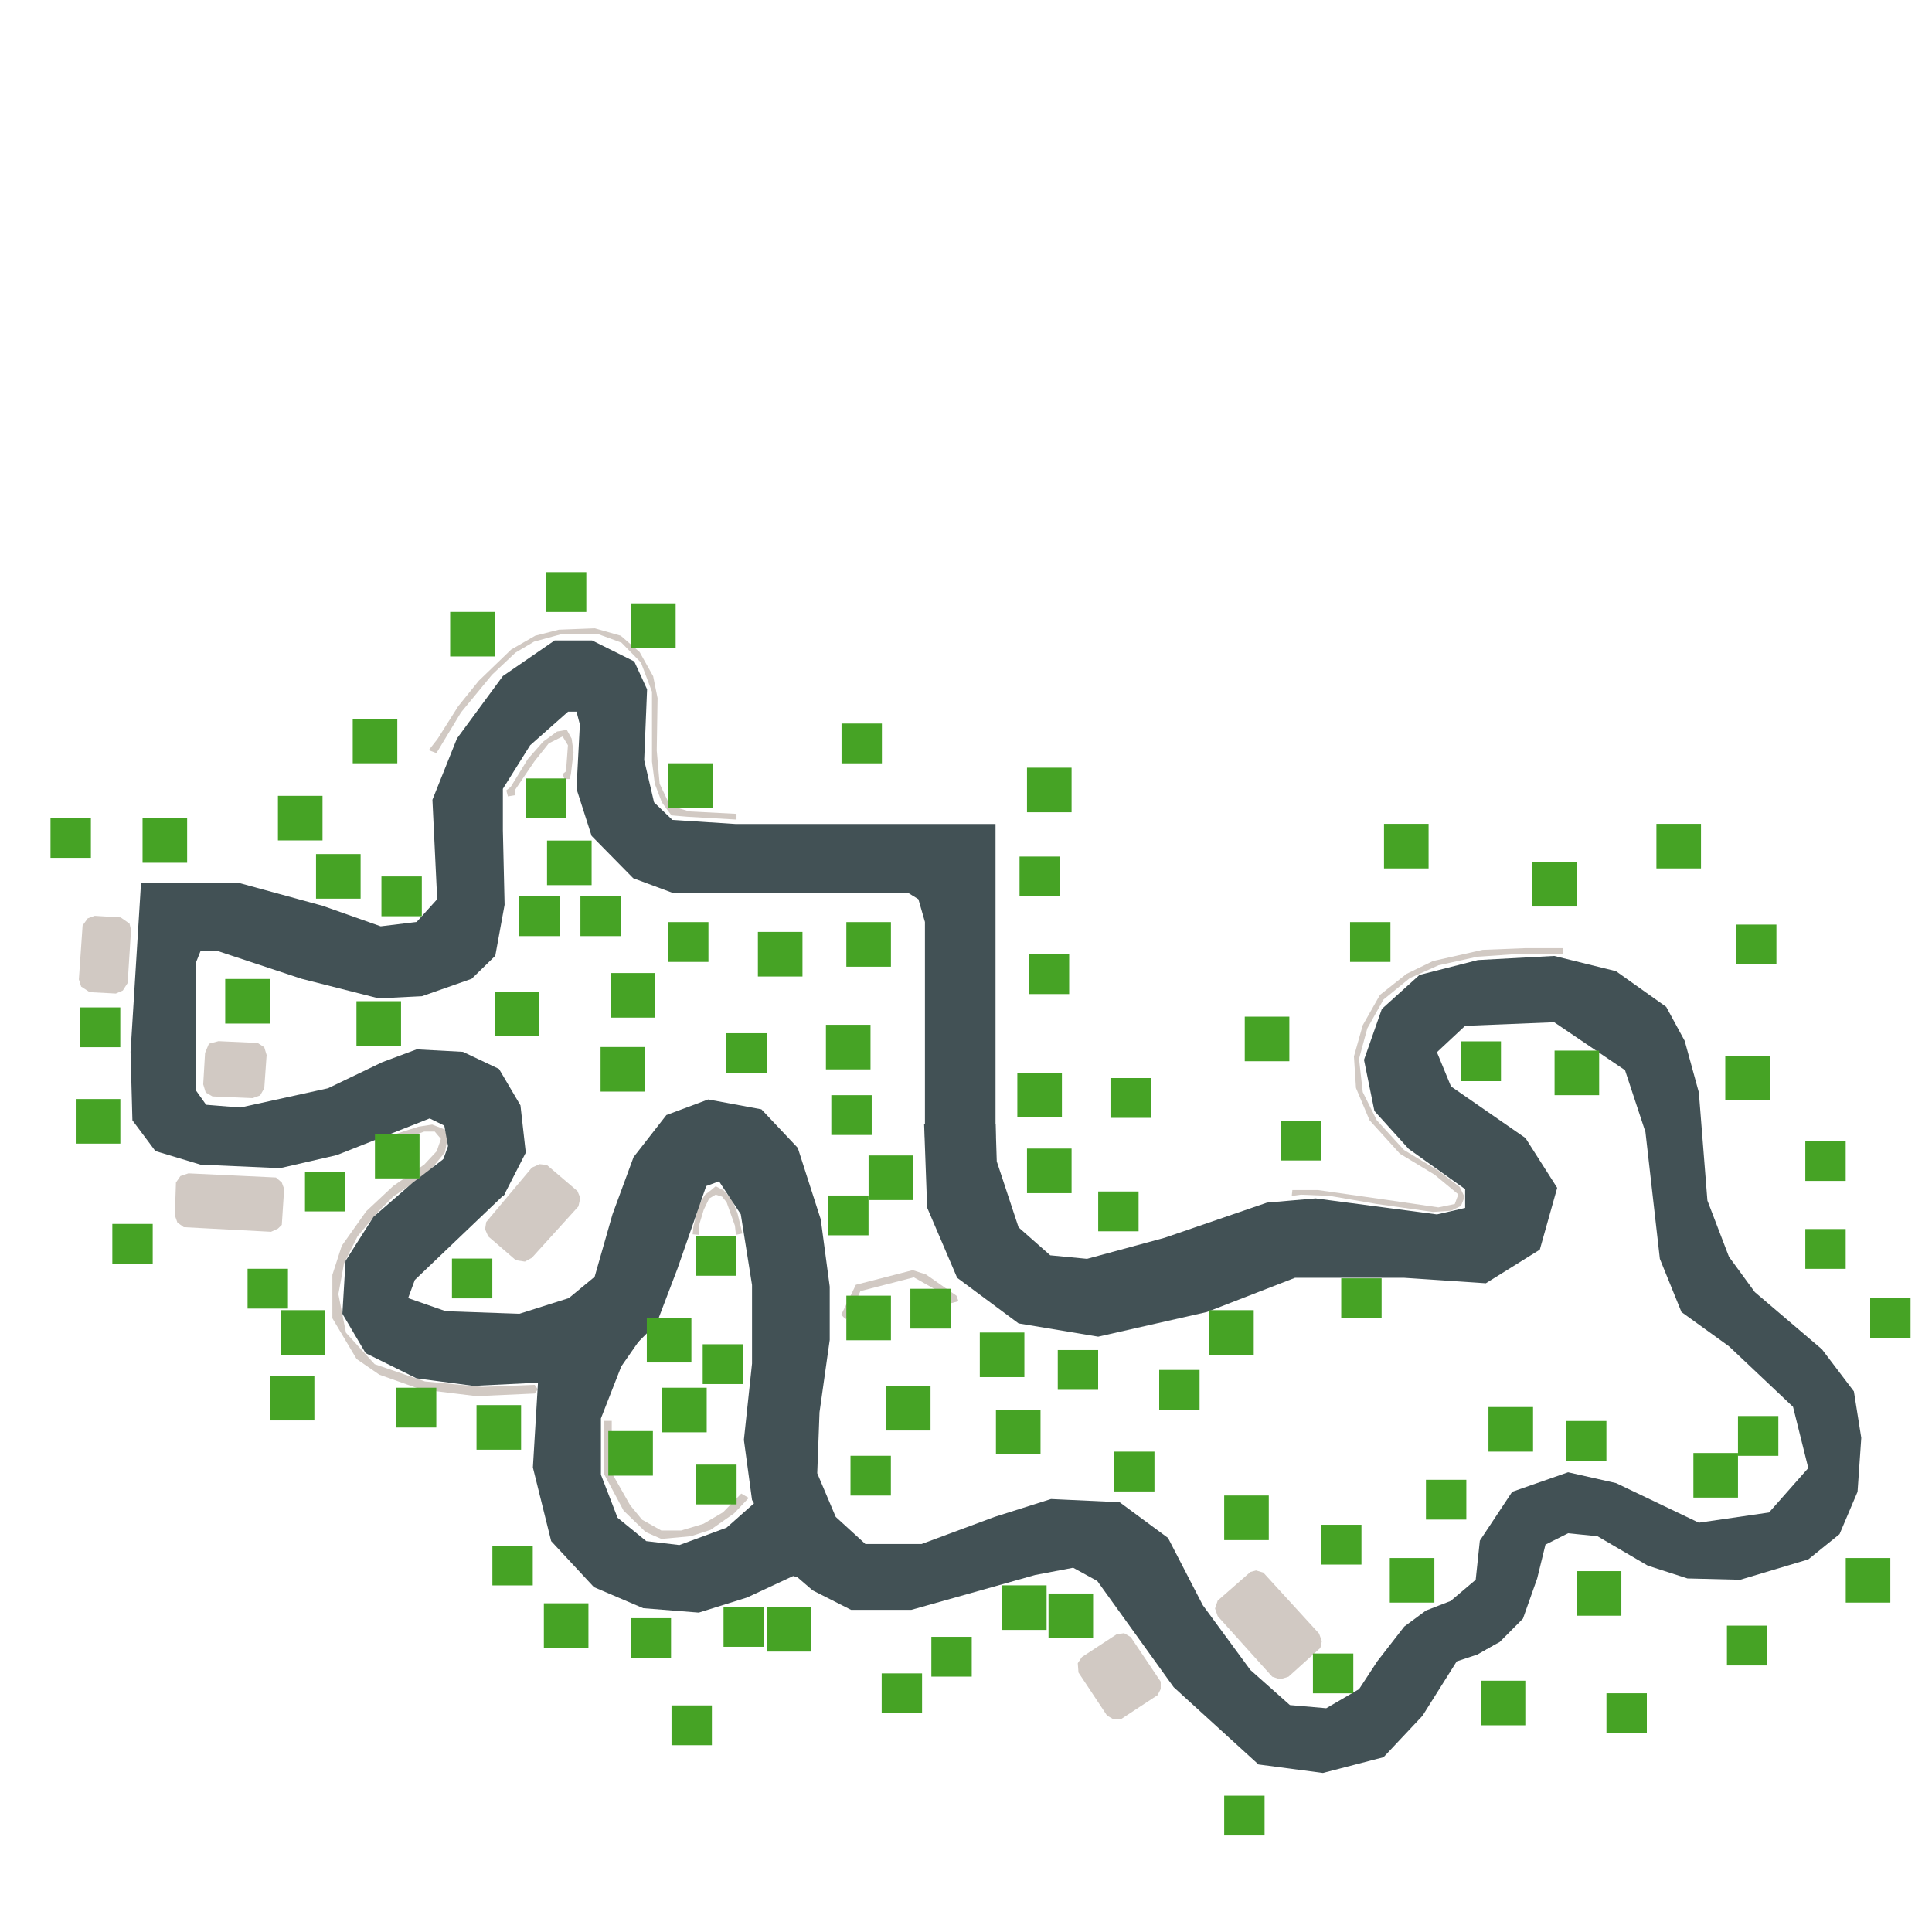
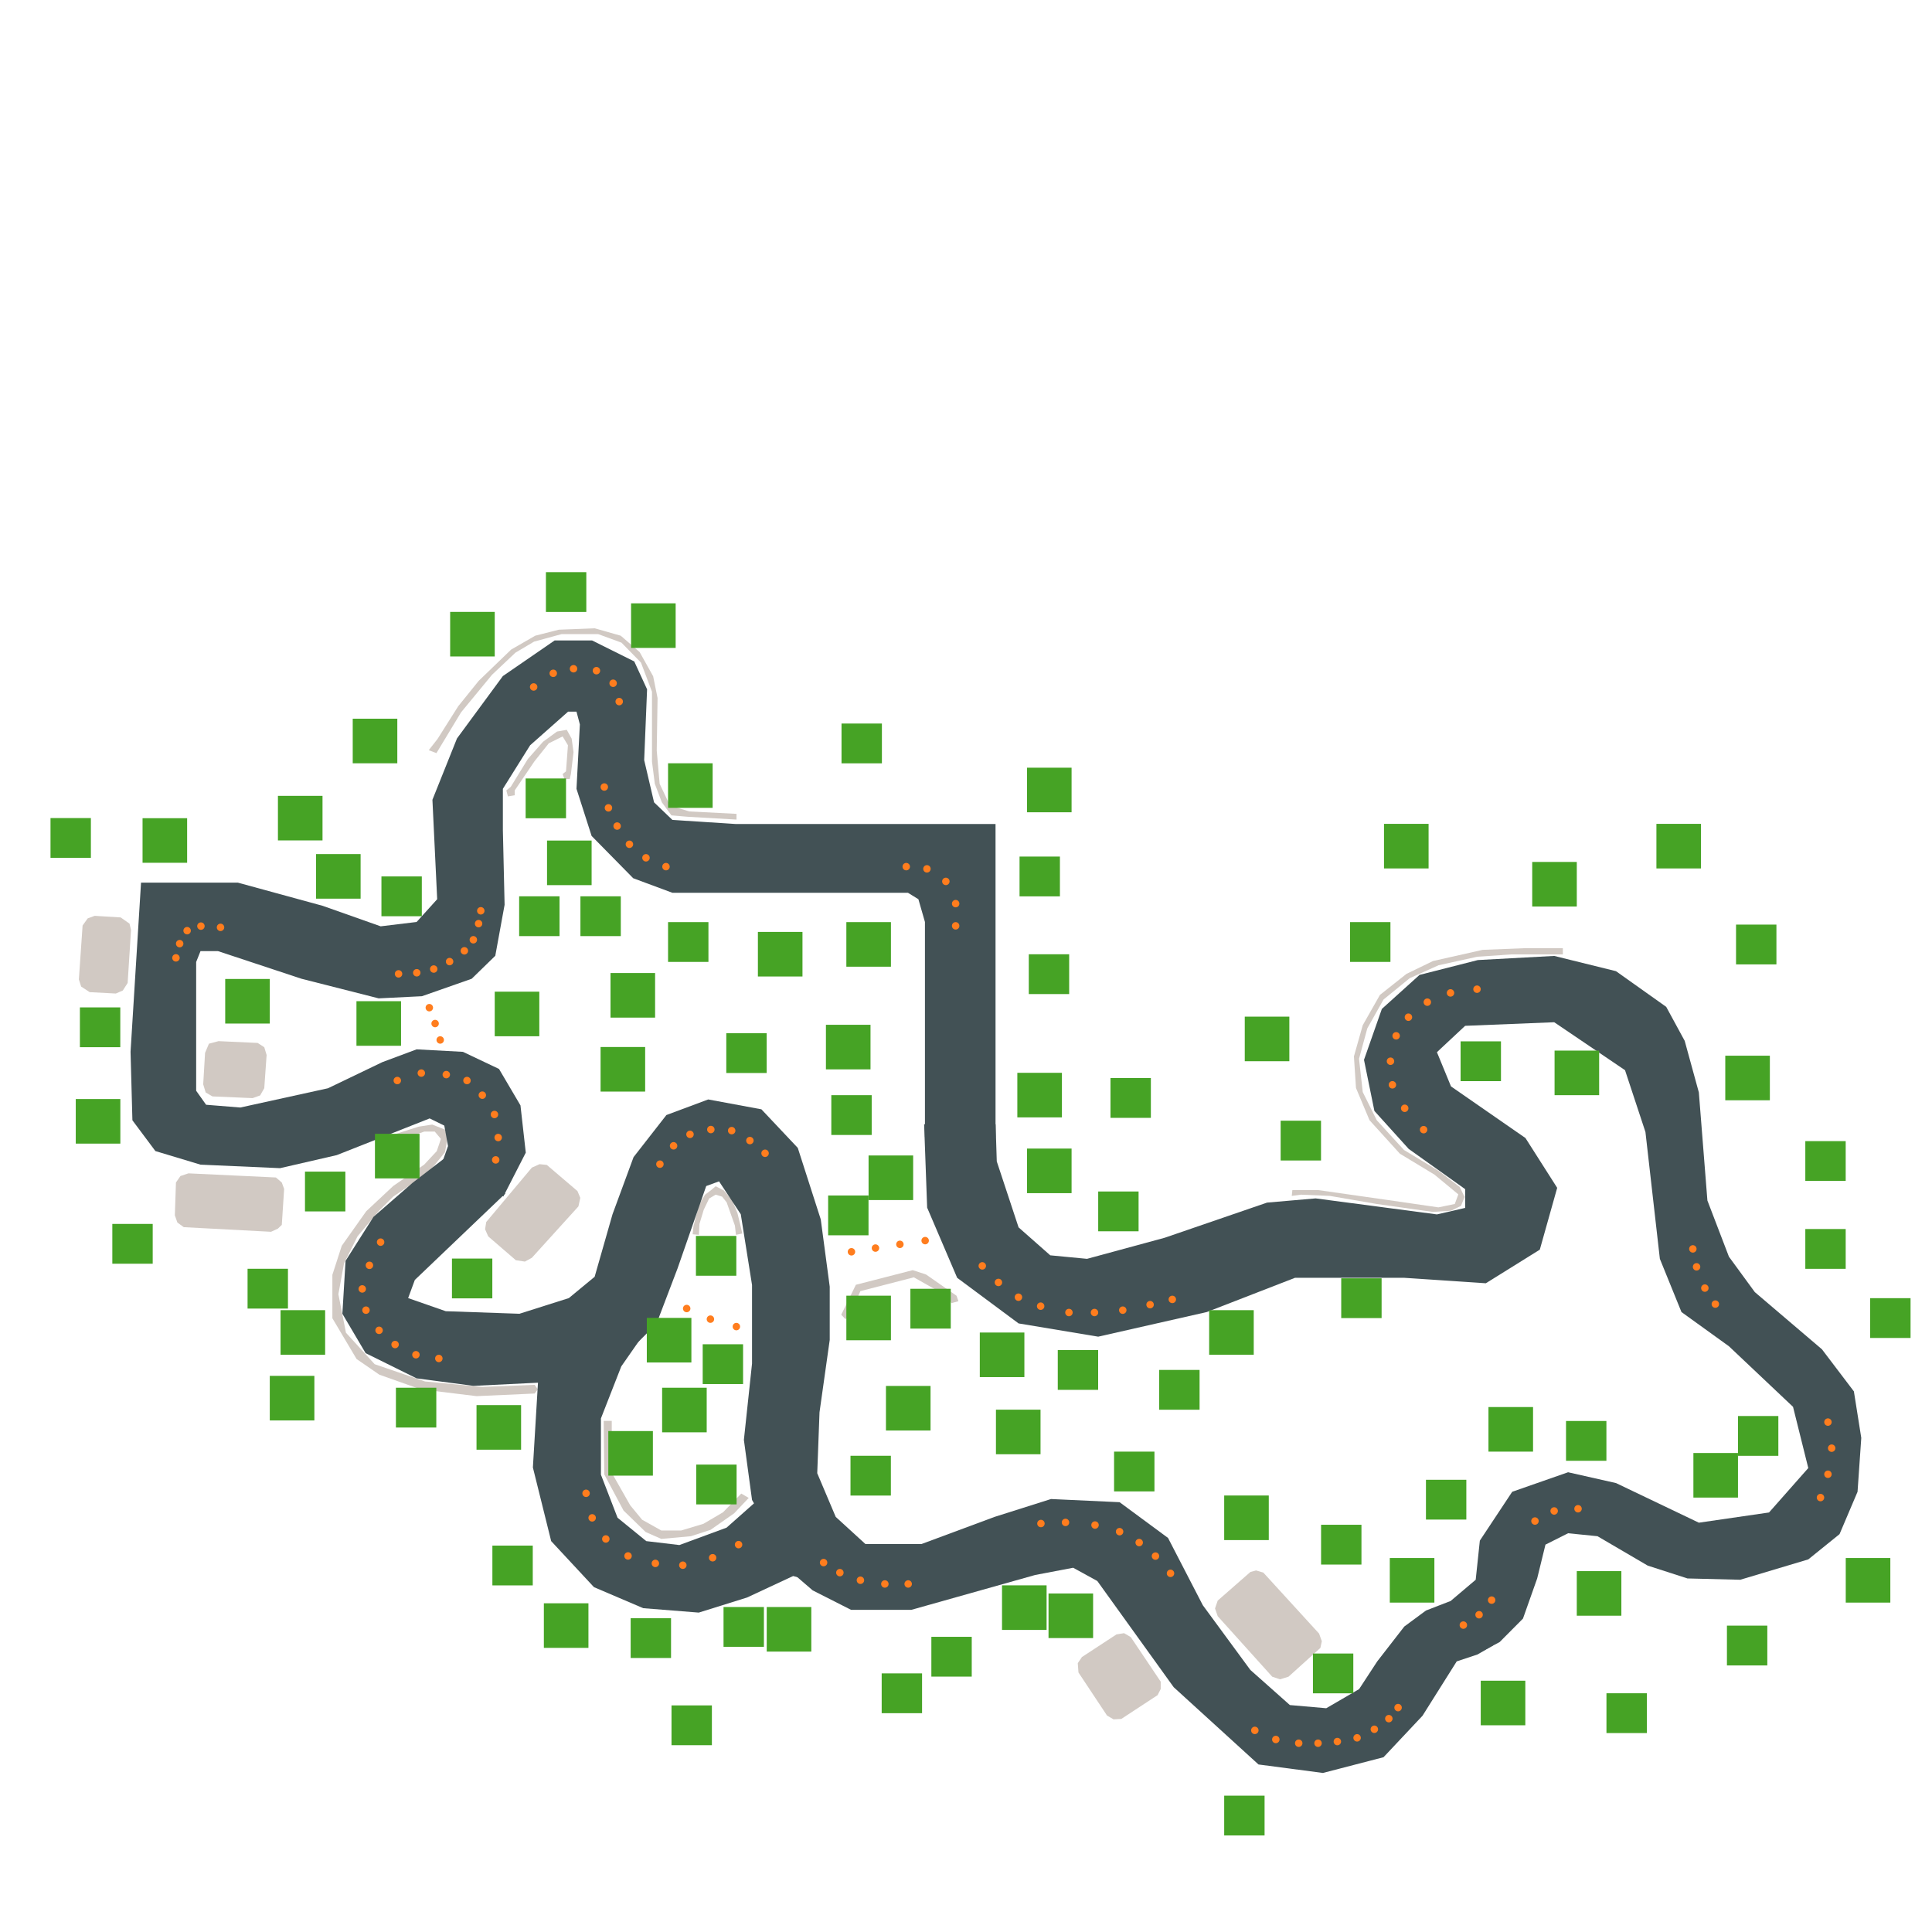
<svg xmlns="http://www.w3.org/2000/svg" width="14000" height="14000" viewBox="0 0 14000 14000" fill="none">
-   <rect x="6876" y="7912" width="135" height="70" transform="rotate(-90 6876 7912)" fill="#BF3232" />
+   <rect x="6930" y="7913" width="135" height="70" transform="rotate(-90 6930 7913)" fill="#BF3232" />
  <path d="M874.5 6648L686 6636.5L635.5 6655L598.5 6706.5L571.5 7097.5L588 7149L650 7189.5L839.5 7199.5L890 7177.5L925 7123L949.5 6739L938.5 6693L874.5 6648Z" fill="#D1C9C3" />
  <path d="M1867 7557.5L1583.5 7544.5L1514 7563L1486 7629.5L1472.5 7857.5L1490.5 7916.5L1539.5 7945L1830.5 7957.5L1885 7938L1915 7885.5L1932 7645L1915 7588.5L1867 7557.5Z" fill="#D1C9C3" />
  <path d="M1999.5 8532.5L1365.5 8502.5L1307.5 8522L1275 8569L1267 8807L1285.5 8859L1331.5 8892.5L1964 8926L2014 8903L2042 8876L2059 8615.5L2042 8569L1999.5 8532.5Z" fill="#D1C9C3" />
  <path d="M3523.5 8855L3854 8461L3910 8436L3962.5 8441.5L4184.5 8631L4205 8680L4191.5 8742L3854 9114.5L3803.5 9142L3738 9132L3538 8959.5L3515 8907.5L3523.5 8855Z" fill="#D1C9C3" />
  <path d="M8411 12186L8194 11863L8145.5 11834.5L8090.5 11843.5L7840 12007.5L7810 12052L7815 12119.5L8022 12431.5L8069 12459L8125.5 12456L8388.5 12283.5L8411 12239V12186Z" fill="#D1C9C3" />
  <path d="M8824 11598.5L9061 11391L9102 11380L9154.5 11395.5L9558.5 11837.5L9578.5 11893L9568 11941.5L9337 12150L9275.5 12169L9219 12150L8824 11711.5L8804.5 11655.5L8824 11598.5Z" fill="#D1C9C3" />
  <path d="M5068.5 8869L5064.5 8948L5019 8944L5025 8887L5064.5 8731L5109 8657L5151 8625.5L5186 8596L5244 8625.5L5305.5 8696.5L5343.5 8789.5L5366 8881.5L5379 8938.5L5333 8948L5325.5 8881.5L5265.5 8712.5L5233 8671.5L5186 8657L5138.5 8685L5099.5 8766.5L5068.5 8869Z" fill="#D1C9C3" />
  <path d="M6096 9527L6126.5 9559L6156.5 9537L6234.5 9356L6622 9256L6868 9395L6894 9443L6945 9429L6931.5 9389.5L6710.5 9235.5L6614 9204L6202 9310L6096 9527Z" fill="#D1C9C3" />
  <path d="M3034.5 8164L2844 8224.5L2854 8279.5L3073.5 8200H3150.5L3195 8253L3165 8341.5L3073.5 8439.5L2849.5 8594L2654 8777L2476.5 9027.5L2408.5 9238V9552.5L2584 9848L2749 9961.5L3048 10067.5L3453.5 10117L3874.5 10098L3897.5 10067.5L3874.5 10035L3495.5 10050L3079.5 10010.5L2715 9885.5L2507 9657.5L2452 9378L2493 9155L2591 8958.5L2743.5 8777L2849.5 8671L3057.5 8529.5L3132 8463.5L3224 8350L3244 8244L3224 8185L3132 8149L3034.5 8164Z" fill="#D1C9C3" />
  <path d="M4374.5 10296H4433V10672.5L4566.5 10907.5L4653 11012.5L4792 11090.5H4936.5L5097.5 11042L5239.5 10958.5L5371.5 10823L5425.5 10854.5L5320 10966L5148.5 11086L5006.5 11132L4792 11151.5L4678.5 11101.5L4518.5 10946L4379 10684.5L4374.5 10296Z" fill="#D1C9C3" />
  <path d="M3669 5727.5L3680.5 5771L3730 5762.5V5727.5L3872 5518L3976.5 5386.5L4077 5336.5L4115.5 5400.5L4101.5 5589.5L4077 5609L4090 5645H4128.5L4137 5609L4156 5450.5L4142.5 5352.5L4107 5288.5L4036.5 5301L3935 5375L3825 5500L3701 5702L3669 5727.5Z" fill="#D1C9C3" />
  <path d="M3341 5162L3162.5 5457.5L3107 5436L3170 5355.5L3320.5 5117.5L3469 4933.5L3704 4707L3878.5 4606.5L4049.5 4563L4310 4553L4498 4606.5L4635 4725L4733 4900.5L4765 5058.5L4759 5439L4780 5679.5L4855 5837.5L4995 5880L5337 5897.5V5939L4981 5918.5L4865.5 5908.5L4796 5814L4745 5679.5L4724.5 5518V5012.5L4644.5 4801L4503.5 4657L4334.5 4595H4069.5L3870 4649.5L3735 4729.5L3565.5 4889.5L3341 5162Z" fill="#D1C9C3" />
  <path d="M9365 8623.5L9360.5 8666L9427 8657L9636.5 8666L9976.5 8724.5L10382.5 8782L10515 8773.5L10587 8738L10613 8673.5L10577.5 8601L10423 8483.5L10173.5 8333L9976.5 8117.5L9875 7913.5L9848 7672.5L9908 7452L10025.5 7243L10215 7088.5L10424.5 6994.5L10704.5 6933L10951.5 6916H11325V6871H11047L10743.5 6883L10384 6964L10192 7057L9999.5 7209.5L9875 7429L9811 7655L9826 7884L9924 8117.5L10144 8360L10395 8512L10567.5 8655L10542 8724.5L10423 8749L10055 8695.5L9550 8623.5H9365Z" fill="#D1C9C3" />
  <path d="M1724 6396H1022L946 7622L959.5 8118L1126 8341L1453 8439.5L2029.5 8465L2440 8370.5L3113.5 8104.5L3219.5 8156.5L3246.5 8305L3198.5 8439.5L3647.5 8670L3810 8352.5L3771.5 8010L3616 7746L3354.5 7622L3019 7604L2771 7696.5L2376.5 7886L1741.5 8025.5L1493.5 8005.5L1421.5 7904V6971L1453 6892H1579L2185 7092.5L2744 7234.5L3057.5 7219L3418 7092.5L3589 6926L3656.5 6556.5L3644 6015.5V5716L3841.5 5400.5L4116.5 5157H4177.5L4202 5249.5L4177.5 5716L4287 6057.5L4588.5 6364L4872.5 6469.5H6579.5L6655 6516L6702.5 6681V8239H7214V5971H5330L4872.5 5941.5L4739.5 5814L4668 5508L4689 4995L4596 4793L4290.5 4641H4019L3644 4899L3311.5 5351L3133.5 5795.5L3168 6516L3019 6681L2758.5 6712.5L2338.5 6564L1724 6396Z" fill="#425155" />
  <path d="M4502 9901.5L4683 9641.5L3900 9992L3861.5 10634L3994 11167.5L4304 11501L4661 11653.5L5063.5 11685.5L5412.5 11576.5L5747.5 11420.5L5811.5 11437.5L5484.5 10875.5L5265 11070L4923 11196L4683 11167.5L4475 10998L4354.5 10686V10278.5L4502 9901.5Z" fill="#425155" />
  <path d="M3006 9275L3662 8648.5L3216.5 8396.5L2988.5 8572L2706.5 8817.5L2504 9136.5L2481 9520L2649.5 9805.5L3018.5 9988L3430.5 10042.5L3899.5 10019.5L4584.5 9765L4757.5 9591.5L4910 9191L5117.5 8594.5L5210.5 8560.5L5368 8799L5449.5 9311.5V9881L5390.5 10434L5449.5 10869L5759.5 11413L5889 11524.5L6167 11665.5H6604L7501 11413L7776.5 11360.5L7951.5 11456.5L8505 12226L9119.5 12786L9586.5 12847.5L10025.5 12733.5L10308 12433L10556 12039L10706.5 11989L10820.5 11923L10586 11572.5L10333 11670.5L10176 11786.5L9980 12039L9848.5 12240L9610.5 12378.5L9347 12355.5L9060.5 12101L8716 11632L8464 11144.5L8113 10885.5L7616 10862.5L7207 10992L6678 11188.5H6271L6056 10992L5922 10675.5L5938.5 10234L6012.5 9709.5V9323.5L5947.5 8836L5781 8318L5517.5 8038.5L5132 7967L4829 8080L4591 8385L4438.5 8799L4309 9252L4122 9406.5L3764 9520L3230 9501.5L2957.5 9406.5L3006 9275Z" fill="#425155" />
  <path d="M10867 11899L10693.5 11990.5L10514.5 11599L10693.5 11447.5L10723.5 11164L10958 10810L11363 10668.5L11710.5 10747L12310.5 11034L12819 10960L13103.5 10638L12993 10194.5L12528.5 9755.5L12184.5 9507.5L12028 9122L11923.5 8203L11775.5 7755L11262.5 7407.5L10617 7433.5L10412.5 7624.5L10514.5 7872.5L11054 8246.5L11284 8607.5L11158 9055.5L10767 9299L10175.5 9259.5H9384L8745 9507.5L7958 9686L7381 9590L6936 9259.5L6718.5 8751L6696.5 8147H7214.5L7223 8416L7381 8894L7610.5 9096.5L7877 9122L8440.5 8969L9181.5 8714.5L9533.5 8684L10412.5 8800L10617 8753V8617L10208 8325.5L9959.5 8050.5L9884 7680L10013.5 7311L10286.5 7064.5L10709 6957L11262.5 6927L11710 7037.5L12074 7296L12208 7542.5L12310.5 7916L12372.5 8699.5L12528.5 9106.5L12716 9363L13202.5 9777.5L13434 10082.5L13487.5 10419.5L13460.5 10810L13330 11117L13103.5 11300L12610.5 11447.5L12228 11438L11940 11345L11576 11132L11363 11110.5L11199 11193L11139 11438L11036 11729L10867 11899Z" fill="#425155" />
  <rect x="6133" y="6682" width="323.05" height="323.05" fill="#46A325" />
  <rect x="6294" y="8373" width="323.05" height="323.05" fill="#46A325" />
  <rect x="7442" y="5563" width="323.05" height="323.05" fill="#46A325" />
  <rect x="4841" y="5531" width="323.05" height="323.05" fill="#46A325" />
  <rect x="4424" y="7051" width="323.05" height="323.05" fill="#46A325" />
  <rect x="5492" y="6753" width="323.05" height="323.05" fill="#46A325" />
  <rect x="5985" y="7426" width="323.05" height="323.05" fill="#46A325" />
  <rect x="7442" y="8323" width="323.05" height="323.05" fill="#46A325" />
  <rect x="7372" y="7774" width="323.05" height="323.05" fill="#46A325" />
  <rect x="6420" y="10043" width="323.05" height="323.05" fill="#46A325" />
  <rect x="2583" y="7255" width="323.05" height="323.05" fill="#46A325" />
  <rect x="3964" y="6091" width="323.05" height="323.05" fill="#46A325" />
  <rect x="2290" y="6189" width="323.05" height="323.05" fill="#46A325" />
  <rect x="4573" y="4372" width="323.05" height="323.05" fill="#46A325" />
  <rect x="3262" y="4434" width="323.05" height="323.05" fill="#46A325" />
  <rect x="4352" y="7587" width="323.05" height="323.05" fill="#46A325" />
  <rect x="6133" y="9389" width="323.05" height="323.05" fill="#46A325" />
  <rect x="7100" y="9656" width="323.05" height="323.05" fill="#46A325" />
  <rect x="8762" y="9494" width="323.05" height="323.05" fill="#46A325" />
  <rect x="7217" y="10215" width="323.05" height="323.05" fill="#46A325" />
  <rect x="8871" y="10837" width="323.05" height="323.05" fill="#46A325" />
  <rect x="10071" y="11290" width="323.05" height="323.05" fill="#46A325" />
  <rect x="10786" y="10196" width="323.05" height="323.05" fill="#46A325" />
  <rect x="12271" y="10529" width="323.05" height="323.05" fill="#46A325" />
  <rect x="11265" y="7613" width="323.05" height="323.05" fill="#46A325" />
  <rect x="11103" y="6246" width="323.05" height="323.05" fill="#46A325" />
  <rect x="9020" y="7367" width="323.05" height="323.05" fill="#46A325" />
  <rect x="12502" y="7650" width="323.05" height="323.05" fill="#46A325" />
  <rect x="10029" y="5970" width="323.05" height="323.05" fill="#46A325" />
  <rect x="12003" y="5970" width="323.05" height="323.05" fill="#46A325" />
  <rect x="4408" y="10370" width="323.05" height="323.05" fill="#46A325" />
  <rect x="4687" y="9550" width="323.05" height="323.05" fill="#46A325" />
  <rect x="4798" y="10056" width="323.05" height="323.05" fill="#46A325" />
  <rect x="3453" y="10182" width="323.05" height="323.05" fill="#46A325" />
  <rect x="3941" y="11618" width="323.05" height="323.05" fill="#46A325" />
  <rect x="5556" y="11645" width="323.05" height="323.05" fill="#46A325" />
  <rect x="7261" y="11488" width="323.05" height="323.05" fill="#46A325" />
  <rect x="549" y="7964" width="323.05" height="323.05" fill="#46A325" />
  <rect x="1955" y="9970" width="323.05" height="323.05" fill="#46A325" />
  <rect x="1033" y="5929" width="323.05" height="323.05" fill="#46A325" />
  <rect x="2556" y="5208" width="323.05" height="323.05" fill="#46A325" />
  <rect x="3585" y="7186" width="323.05" height="323.05" fill="#46A325" />
  <rect x="1632" y="7094" width="323.05" height="323.05" fill="#46A325" />
  <rect x="2717" y="8216" width="323.05" height="323.05" fill="#46A325" />
  <rect x="2033" y="9494" width="323.05" height="323.05" fill="#46A325" />
  <rect x="7598" y="11547" width="323.05" height="323.05" fill="#46A325" />
  <rect x="10730" y="12179" width="323.05" height="323.05" fill="#46A325" />
  <rect x="13375" y="11290" width="323.05" height="323.05" fill="#46A325" />
  <rect x="11426" y="11385" width="323.05" height="323.05" fill="#46A325" />
  <rect x="2014" y="5767" width="323.05" height="323.05" fill="#46A325" />
  <rect x="3809" y="5641" width="292.6" height="288.4" fill="#46A325" />
  <rect x="3762" y="6495" width="292.6" height="288.4" fill="#46A325" />
  <rect x="3956" y="4146" width="292.6" height="288.4" fill="#46A325" />
  <rect x="5263" y="7487" width="292.6" height="288.4" fill="#46A325" />
  <rect x="3275" y="9120" width="292.6" height="288.4" fill="#46A325" />
  <rect x="5043" y="8956" width="292.6" height="288.4" fill="#46A325" />
  <rect x="5092" y="9741" width="292.6" height="288.4" fill="#46A325" />
  <rect x="2869" y="10056" width="292.6" height="288.4" fill="#46A325" />
  <rect x="1794" y="9194" width="292.6" height="288.4" fill="#46A325" />
  <rect x="2210" y="8490" width="292.6" height="288.4" fill="#46A325" />
  <rect x="814" y="8869" width="292.6" height="288.4" fill="#46A325" />
  <rect x="3568" y="11200" width="292.6" height="288.4" fill="#46A325" />
  <rect x="5045" y="10613" width="292.6" height="288.4" fill="#46A325" />
  <rect x="4570" y="11726" width="292.6" height="288.4" fill="#46A325" />
  <rect x="5243" y="11645" width="292.6" height="288.4" fill="#46A325" />
  <rect x="4866" y="12358" width="292.6" height="288.4" fill="#46A325" />
  <rect x="6389" y="12126" width="292.6" height="288.4" fill="#46A325" />
  <rect x="6163" y="10549" width="292.6" height="288.4" fill="#46A325" />
  <rect x="9514" y="11982" width="292.6" height="288.4" fill="#46A325" />
  <rect x="11348" y="10297" width="292.6" height="288.4" fill="#46A325" />
  <rect x="12514" y="11780" width="292.6" height="288.4" fill="#46A325" />
  <rect x="13552" y="9407" width="292.6" height="288.4" fill="#46A325" />
  <rect x="13082" y="8269" width="292.6" height="288.4" fill="#46A325" />
  <rect x="13082" y="8906" width="292.6" height="288.4" fill="#46A325" />
  <rect x="12580" y="6700" width="292.6" height="288.4" fill="#46A325" />
  <rect x="9783" y="6682" width="292.6" height="288.4" fill="#46A325" />
  <rect x="8047" y="7812" width="292.6" height="288.4" fill="#46A325" />
  <rect x="7388" y="6207" width="292.6" height="288.4" fill="#46A325" />
  <rect x="6024" y="7936" width="292.6" height="288.4" fill="#46A325" />
  <rect x="6001" y="8663" width="292.6" height="288.4" fill="#46A325" />
  <rect x="11641" y="12270" width="292.6" height="288.4" fill="#46A325" />
  <rect x="8871" y="13012" width="292.6" height="288.4" fill="#46A325" />
  <rect x="6749" y="11861" width="292.6" height="288.4" fill="#46A325" />
  <rect x="8073" y="10519" width="292.6" height="288.4" fill="#46A325" />
  <rect x="9573" y="11049" width="292.6" height="288.4" fill="#46A325" />
  <rect x="10333" y="10723" width="292.6" height="288.4" fill="#46A325" />
  <rect x="8400" y="9927" width="292.6" height="288.4" fill="#46A325" />
  <rect x="7665" y="9783" width="292.6" height="288.4" fill="#46A325" />
  <rect x="6597" y="9339" width="292.6" height="288.4" fill="#46A325" />
  <rect x="12594" y="10261" width="292.6" height="288.4" fill="#46A325" />
  <rect x="10584" y="7546" width="292.6" height="288.4" fill="#46A325" />
  <rect x="9719" y="9263" width="292.6" height="288.4" fill="#46A325" />
  <rect x="7958" y="8634" width="292.6" height="288.4" fill="#46A325" />
  <rect x="9280" y="8121" width="292.6" height="288.4" fill="#46A325" />
  <rect x="7455" y="6915" width="292.6" height="288.4" fill="#46A325" />
  <rect x="6098" y="5243" width="292.6" height="288.4" fill="#46A325" />
  <rect x="4206" y="6495" width="292.6" height="288.4" fill="#46A325" />
  <rect x="2764" y="6351" width="292.6" height="288.4" fill="#46A325" />
  <rect x="579" y="7300" width="292.6" height="288.4" fill="#46A325" />
  <rect x="366" y="5928" width="292.6" height="288.4" fill="#46A325" />
  <rect x="4841" y="6682" width="292.6" height="288.4" fill="#46A325" />
+   <rect x="4654" y="6189" width="54" height="54" rx="27" fill="#FF7D1E" />
+   <rect x="4534" y="6091" width="54" height="54" rx="27" fill="#FF7D1E" />
+   <rect x="4445" y="5959" width="54" height="54" rx="27" fill="#FF7D1E" />
+   <rect x="4382" y="5827" width="54" height="54" rx="27" fill="#FF7D1E" />
+   <rect x="4352" y="5676" width="54" height="54" rx="27" fill="#FF7D1E" />
+   <rect x="4460" y="5057" width="54" height="54" rx="27" fill="#FF7D1E" />
+   <rect x="4416" y="4924" width="54" height="54" rx="27" fill="#FF7D1E" />
+   <rect x="4295" y="4833" width="54" height="54" rx="27" fill="#FF7D1E" />
+   <rect x="4129" y="4819" width="54" height="54" rx="27" fill="#FF7D1E" />
+   <rect x="3982" y="4852" width="54" height="54" rx="27" fill="#FF7D1E" />
+   <rect x="3840" y="4951" width="54" height="54" rx="27" fill="#FF7D1E" />
+   <rect x="3338" y="6863" width="54" height="54" rx="27" fill="#FF7D1E" />
+   <rect x="3231" y="6941" width="54" height="54" rx="27" fill="#FF7D1E" />
+   <rect x="3441" y="6666" width="54" height="54" rx="27" fill="#FF7D1E" />
+   <rect x="3116" y="6995" width="54" height="54" rx="27" fill="#FF7D1E" />
+   <rect x="3403" y="6783" width="54" height="54" rx="27" fill="#FF7D1E" />
+   <rect x="2861" y="7030" width="54" height="54" rx="27" fill="#FF7D1E" />
+   <rect x="3457" y="6573" width="54" height="54" rx="27" fill="#FF7D1E" />
+   <rect x="2993" y="7022" width="54" height="54" rx="27" fill="#FF7D1E" />
+   <rect x="1571" y="6693" width="54" height="54" rx="27" fill="#FF7D1E" />
+   <rect x="1429" y="6684" width="54" height="54" rx="27" fill="#FF7D1E" />
+   <rect x="1275" y="6811" width="54" height="54" rx="27" fill="#FF7D1E" />
+   <rect x="1329" y="6717" width="54" height="54" rx="27" fill="#FF7D1E" />
+   <rect x="1248" y="6914" width="54" height="54" rx="27" fill="#FF7D1E" />
+   <rect x="2852" y="7803" width="54" height="54" rx="27" fill="#FF7D1E" />
+   <rect x="3026" y="7749" width="54" height="54" rx="27" fill="#FF7D1E" />
+   <rect x="3163" y="7509" width="54" height="54" rx="27" fill="#FF7D1E" />
+   <rect x="3084" y="7275" width="54" height="54" rx="27" fill="#FF7D1E" />
+   <rect x="3126" y="7390" width="54" height="54" rx="27" fill="#FF7D1E" />
+   <rect x="4949" y="9455" width="54" height="54" rx="27" fill="#FF7D1E" />
+   <rect x="5121" y="9532" width="54" height="54" rx="27" fill="#FF7D1E" />
+   <rect x="5309" y="9586" width="54" height="54" rx="27" fill="#FF7D1E" />
+   <rect x="3207" y="7760" width="54" height="54" rx="27" fill="#FF7D1E" />
+   <rect x="3357" y="7803" width="54" height="54" rx="27" fill="#FF7D1E" />
+   <rect x="3556" y="8049" width="54" height="54" rx="27" fill="#FF7D1E" />
+   <rect x="3468" y="7909" width="54" height="54" rx="27" fill="#FF7D1E" />
+   <rect x="3583" y="8216" width="54" height="54" rx="27" fill="#FF7D1E" />
+   <rect x="3565" y="8378" width="54" height="54" rx="27" fill="#FF7D1E" />
+   <rect x="2731" y="8974" width="54" height="54" rx="27" fill="#FF7D1E" />
+   <rect x="2650" y="9142" width="54" height="54" rx="27" fill="#FF7D1E" />
+   <rect x="2598" y="9313" width="54" height="54" rx="27" fill="#FF7D1E" />
+   <rect x="2625" y="9467" width="54" height="54" rx="27" fill="#FF7D1E" />
+   <rect x="2720" y="9613" width="54" height="54" rx="27" fill="#FF7D1E" />
+   <rect x="2836" y="9716" width="54" height="54" rx="27" fill="#FF7D1E" />
+   <rect x="2987" y="9790" width="54" height="54" rx="27" fill="#FF7D1E" />
+   <rect x="3153" y="9817" width="54" height="54" rx="27" fill="#FF7D1E" />
+   <rect x="4755" y="8409" width="54" height="54" rx="27" fill="#FF7D1E" />
+   <rect x="4854" y="8276" width="54" height="54" rx="27" fill="#FF7D1E" />
+   <rect x="4973" y="8193" width="54" height="54" rx="27" fill="#FF7D1E" />
+   <rect x="5124" y="8158" width="54" height="54" rx="27" fill="#FF7D1E" />
+   <rect x="5275" y="8166" width="54" height="54" rx="27" fill="#FF7D1E" />
+   <rect x="5407" y="8238" width="54" height="54" rx="27" fill="#FF7D1E" />
+   <rect x="5517" y="8330" width="54" height="54" rx="27" fill="#FF7D1E" />
+   <rect x="6143" y="9044" width="54" height="54" rx="27" fill="#FF7D1E" />
+   <rect x="6317" y="9017" width="54" height="54" rx="27" fill="#FF7D1E" />
+   <rect x="6494" y="8990" width="54" height="54" rx="27" fill="#FF7D1E" />
+   <rect x="6677" y="8963" width="54" height="54" rx="27" fill="#FF7D1E" />
+   <rect x="7091" y="9146" width="54" height="54" rx="27" fill="#FF7D1E" />
+   <rect x="7208" y="9266" width="54" height="54" rx="27" fill="#FF7D1E" />
+   <rect x="7353" y="9373" width="54" height="54" rx="27" fill="#FF7D1E" />
+   <rect x="7514" y="9438" width="54" height="54" rx="27" fill="#FF7D1E" />
+   <rect x="7719" y="9484" width="54" height="54" rx="27" fill="#FF7D1E" />
+   <rect x="7904" y="9484" width="54" height="54" rx="27" fill="#FF7D1E" />
+   <rect x="8109" y="9467" width="54" height="54" rx="27" fill="#FF7D1E" />
+   <rect x="8307" y="9427" width="54" height="54" rx="27" fill="#FF7D1E" />
+   <rect x="8468" y="9389" width="54" height="54" rx="27" fill="#FF7D1E" />
+   <rect x="4220" y="10794" width="54" height="54" rx="27" fill="#FF7D1E" />
+   <rect x="4264" y="10972" width="54" height="54" rx="27" fill="#FF7D1E" />
+   <rect x="4363" y="11125" width="54" height="54" rx="27" fill="#FF7D1E" />
+   <rect x="4524" y="11248" width="54" height="54" rx="27" fill="#FF7D1E" />
+   <rect x="4722" y="11302" width="54" height="54" rx="27" fill="#FF7D1E" />
+   <rect x="4921" y="11315" width="54" height="54" rx="27" fill="#FF7D1E" />
+   <rect x="5137" y="11261" width="54" height="54" rx="27" fill="#FF7D1E" />
+   <rect x="5325" y="11166" width="54" height="54" rx="27" fill="#FF7D1E" />
+   <rect x="5941" y="11296" width="54" height="54" rx="27" fill="#FF7D1E" />
+   <rect x="6059" y="11369" width="54" height="54" rx="27" fill="#FF7D1E" />
+   <rect x="6208" y="11424" width="54" height="54" rx="27" fill="#FF7D1E" />
+   <rect x="6385" y="11451" width="54" height="54" rx="27" fill="#FF7D1E" />
+   <rect x="6554" y="11451" width="54" height="54" rx="27" fill="#FF7D1E" />
+   <rect x="7516" y="11013" width="54" height="54" rx="27" fill="#FF7D1E" />
+   <rect x="7694" y="11005" width="54" height="54" rx="27" fill="#FF7D1E" />
+   <rect x="7908" y="11024" width="54" height="54" rx="27" fill="#FF7D1E" />
+   <rect x="8086" y="11072" width="54" height="54" rx="27" fill="#FF7D1E" />
+   <rect x="8228" y="11151" width="54" height="54" rx="27" fill="#FF7D1E" />
+   <rect x="8346" y="11249" width="54" height="54" rx="27" fill="#FF7D1E" />
+   <rect x="8455" y="11374" width="54" height="54" rx="27" fill="#FF7D1E" />
+   <rect x="9066" y="12512" width="54" height="54" rx="27" fill="#FF7D1E" />
+   <rect x="9218" y="12578" width="54" height="54" rx="27" fill="#FF7D1E" />
+   <rect x="9524" y="12605" width="54" height="54" rx="27" fill="#FF7D1E" />
+   <rect x="9807" y="12566" width="54" height="54" rx="27" fill="#FF7D1E" />
+   <rect x="10037" y="12427" width="54" height="54" rx="27" fill="#FF7D1E" />
+   <rect x="9384" y="12605" width="54" height="54" rx="27" fill="#FF7D1E" />
+   <rect x="9664" y="12593" width="54" height="54" rx="27" fill="#FF7D1E" />
+   <rect x="9932" y="12504" width="54" height="54" rx="27" fill="#FF7D1E" />
+   <rect x="10104" y="12347" width="54" height="54" rx="27" fill="#FF7D1E" />
+   <rect x="10782" y="11568" width="54" height="54" rx="27" fill="#FF7D1E" />
+   <rect x="10577" y="11749" width="54" height="54" rx="27" fill="#FF7D1E" />
+   <rect x="10691" y="11674" width="54" height="54" rx="27" fill="#FF7D1E" />
+   <rect x="11096" y="10995" width="54" height="54" rx="27" fill="#FF7D1E" />
+   <rect x="11235" y="10922" width="54" height="54" rx="27" fill="#FF7D1E" />
+   <rect x="11408" y="10906" width="54" height="54" rx="27" fill="#FF7D1E" />
+   <rect x="13165" y="10825" width="54" height="54" rx="27" fill="#FF7D1E" />
+   <rect x="13219" y="10656" width="54" height="54" rx="27" fill="#FF7D1E" />
+   <rect x="13246" y="10467" width="54" height="54" rx="27" fill="#FF7D1E" />
+   <rect x="13219" y="10278" width="54" height="54" rx="27" fill="#FF7D1E" />
+   <rect x="12403" y="9423" width="54" height="54" rx="27" fill="#FF7D1E" />
+   <rect x="12327" y="9307" width="54" height="54" rx="27" fill="#FF7D1E" />
+   <rect x="12267" y="9153" width="54" height="54" rx="27" fill="#FF7D1E" />
+   <rect x="12240" y="9023" width="54" height="54" rx="27" fill="#FF7D1E" />
+   <rect x="10063" y="7834" width="54" height="54" rx="27" fill="#FF7D1E" />
+   <rect x="10049" y="7663" width="54" height="54" rx="27" fill="#FF7D1E" />
+   <rect x="10090" y="7479" width="54" height="54" rx="27" fill="#FF7D1E" />
+   <rect x="10179" y="7344" width="54" height="54" rx="27" fill="#FF7D1E" />
+   <rect x="10316" y="7235" width="54" height="54" rx="27" fill="#FF7D1E" />
+   <rect x="10484" y="7168" width="54" height="54" rx="27" fill="#FF7D1E" />
+   <rect x="10676" y="7141" width="54" height="54" rx="27" fill="#FF7D1E" />
+   <rect x="10152" y="8004" width="54" height="54" rx="27" fill="#FF7D1E" />
+   <rect x="10289" y="8159" width="54" height="54" rx="27" fill="#FF7D1E" />
+   <rect x="4799" y="6253" width="54" height="54" rx="27" fill="#FF7D1E" />
+   <rect x="6690" y="6269" width="54" height="54" rx="27" fill="#FF7D1E" />
+   <rect x="6540" y="6253" width="54" height="54" rx="27" fill="#FF7D1E" />
+   <rect x="6827" y="6360" width="54" height="54" rx="27" fill="#FF7D1E" />
+   <rect x="6898" y="6521" width="54" height="54" rx="27" fill="#FF7D1E" />
+   <rect x="6898" y="6682" width="54" height="54" rx="27" fill="#FF7D1E" />
</svg>
